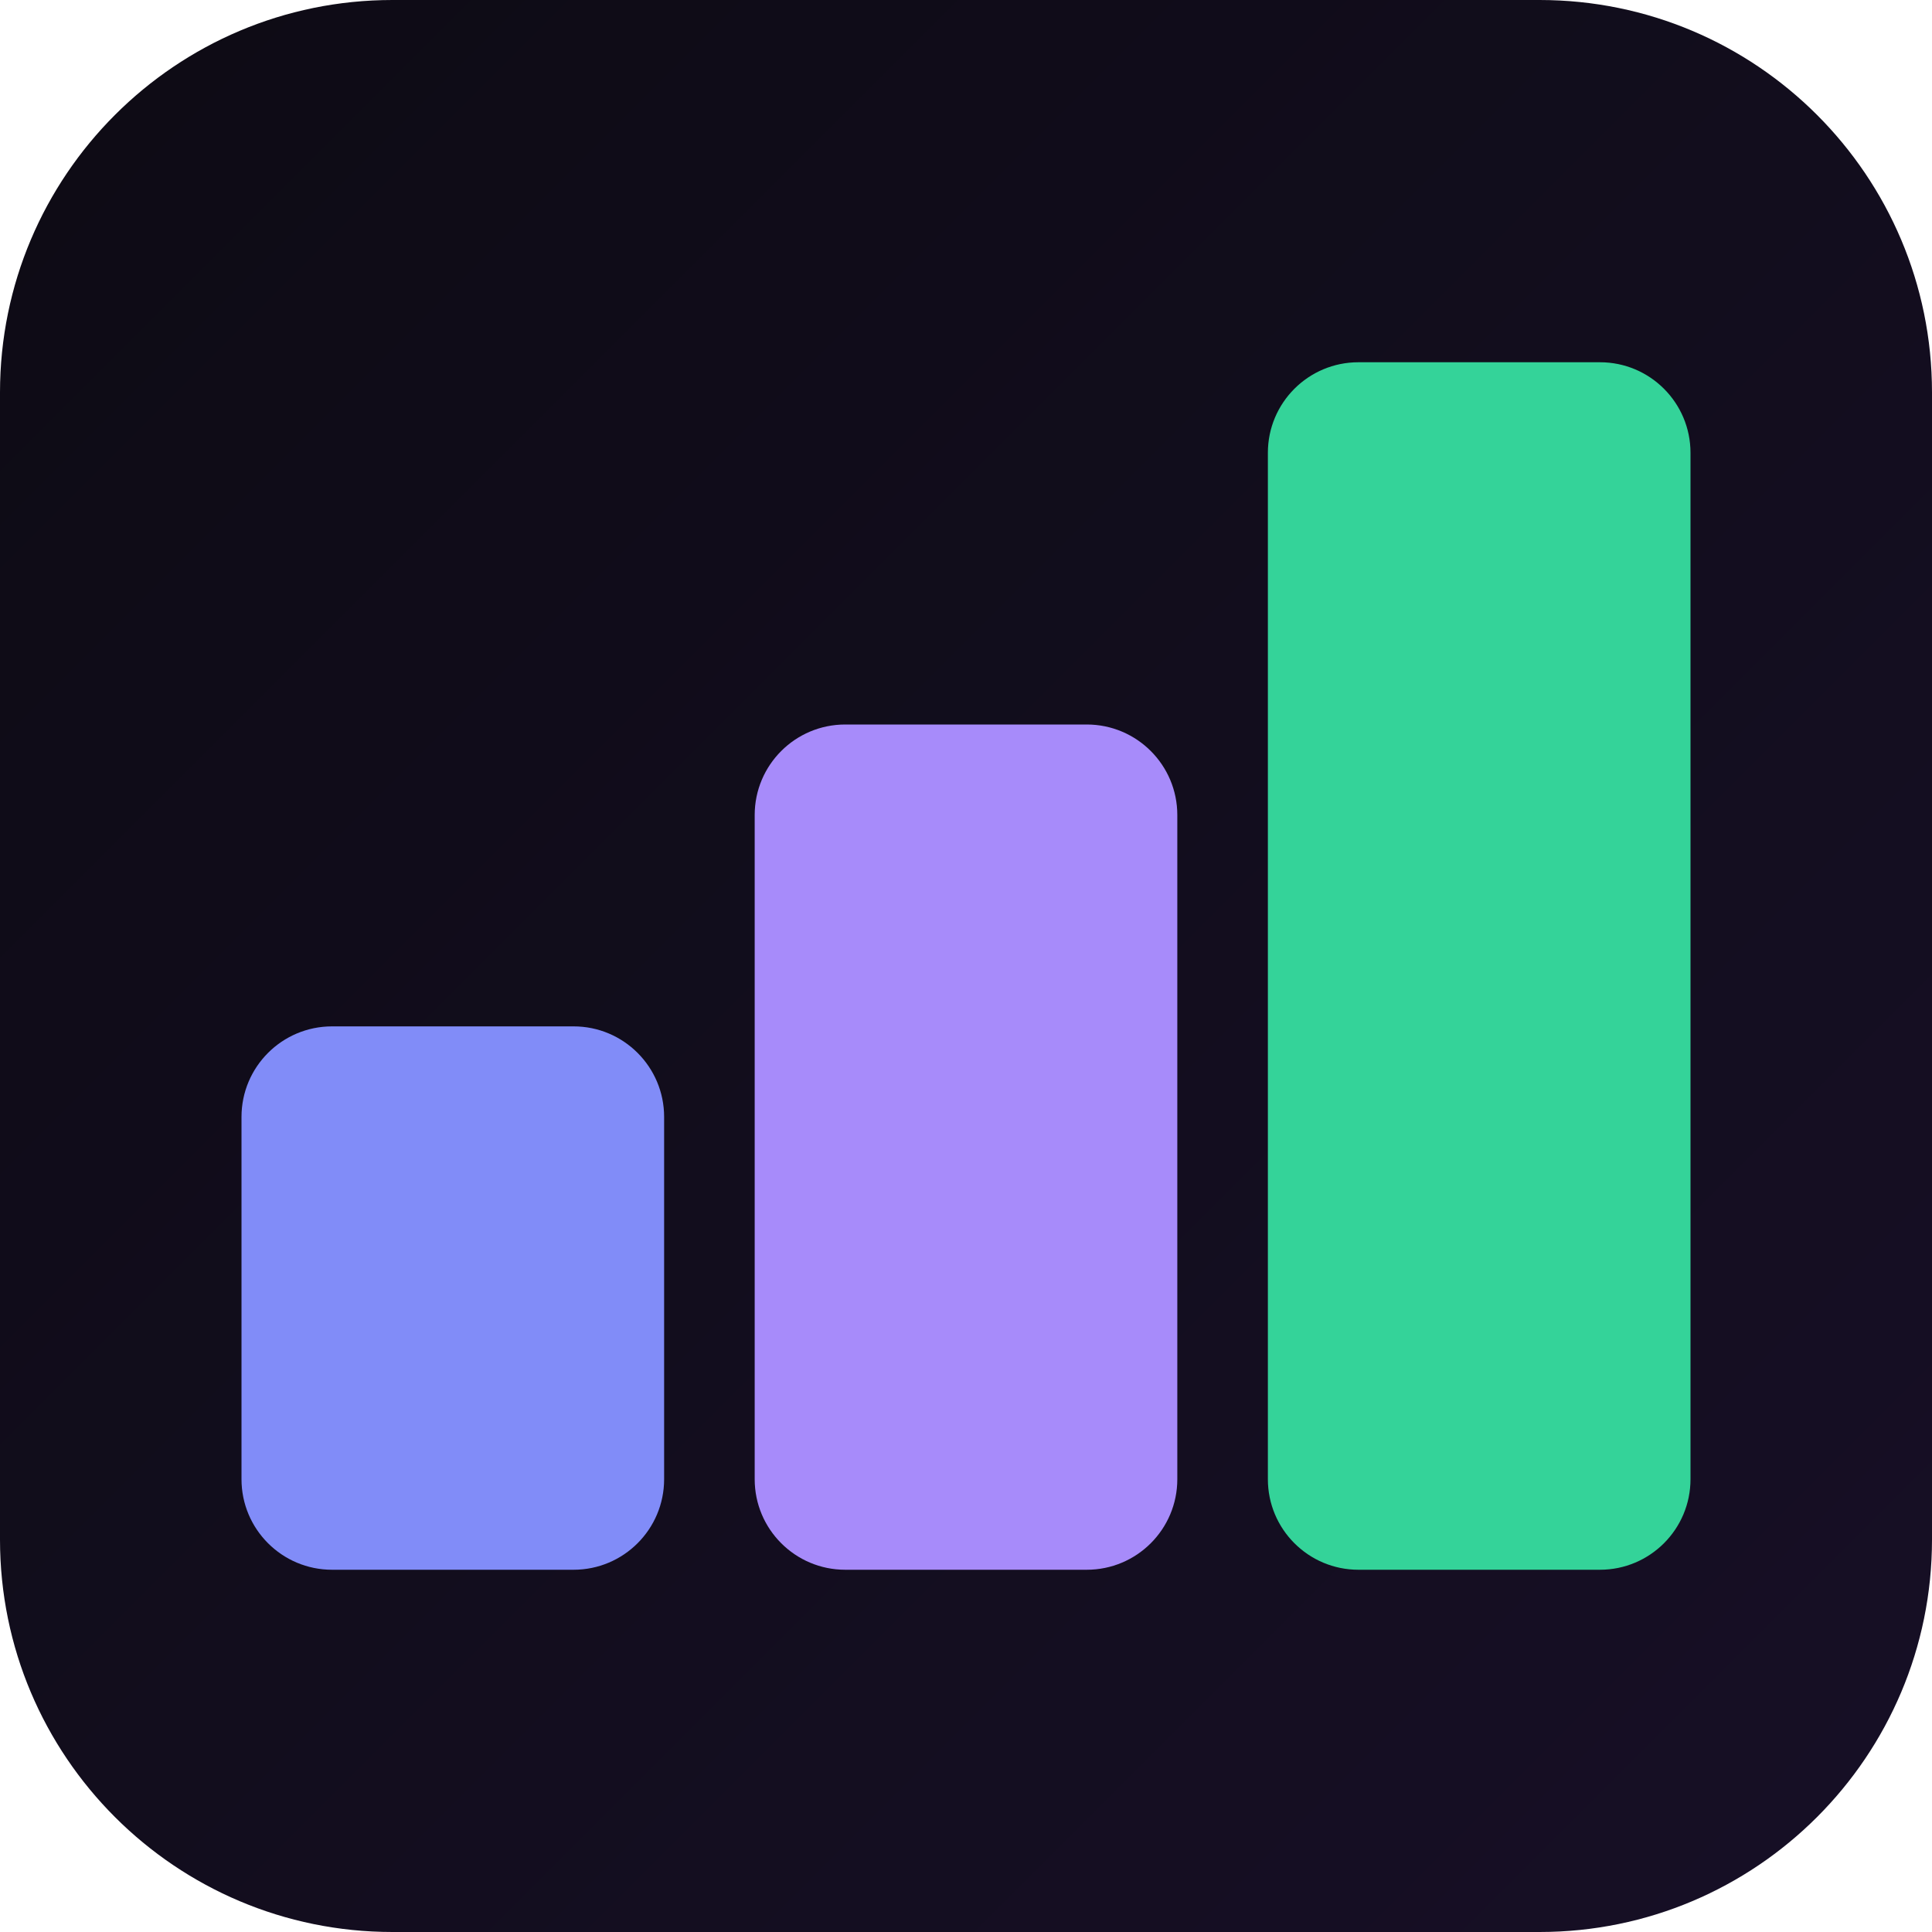
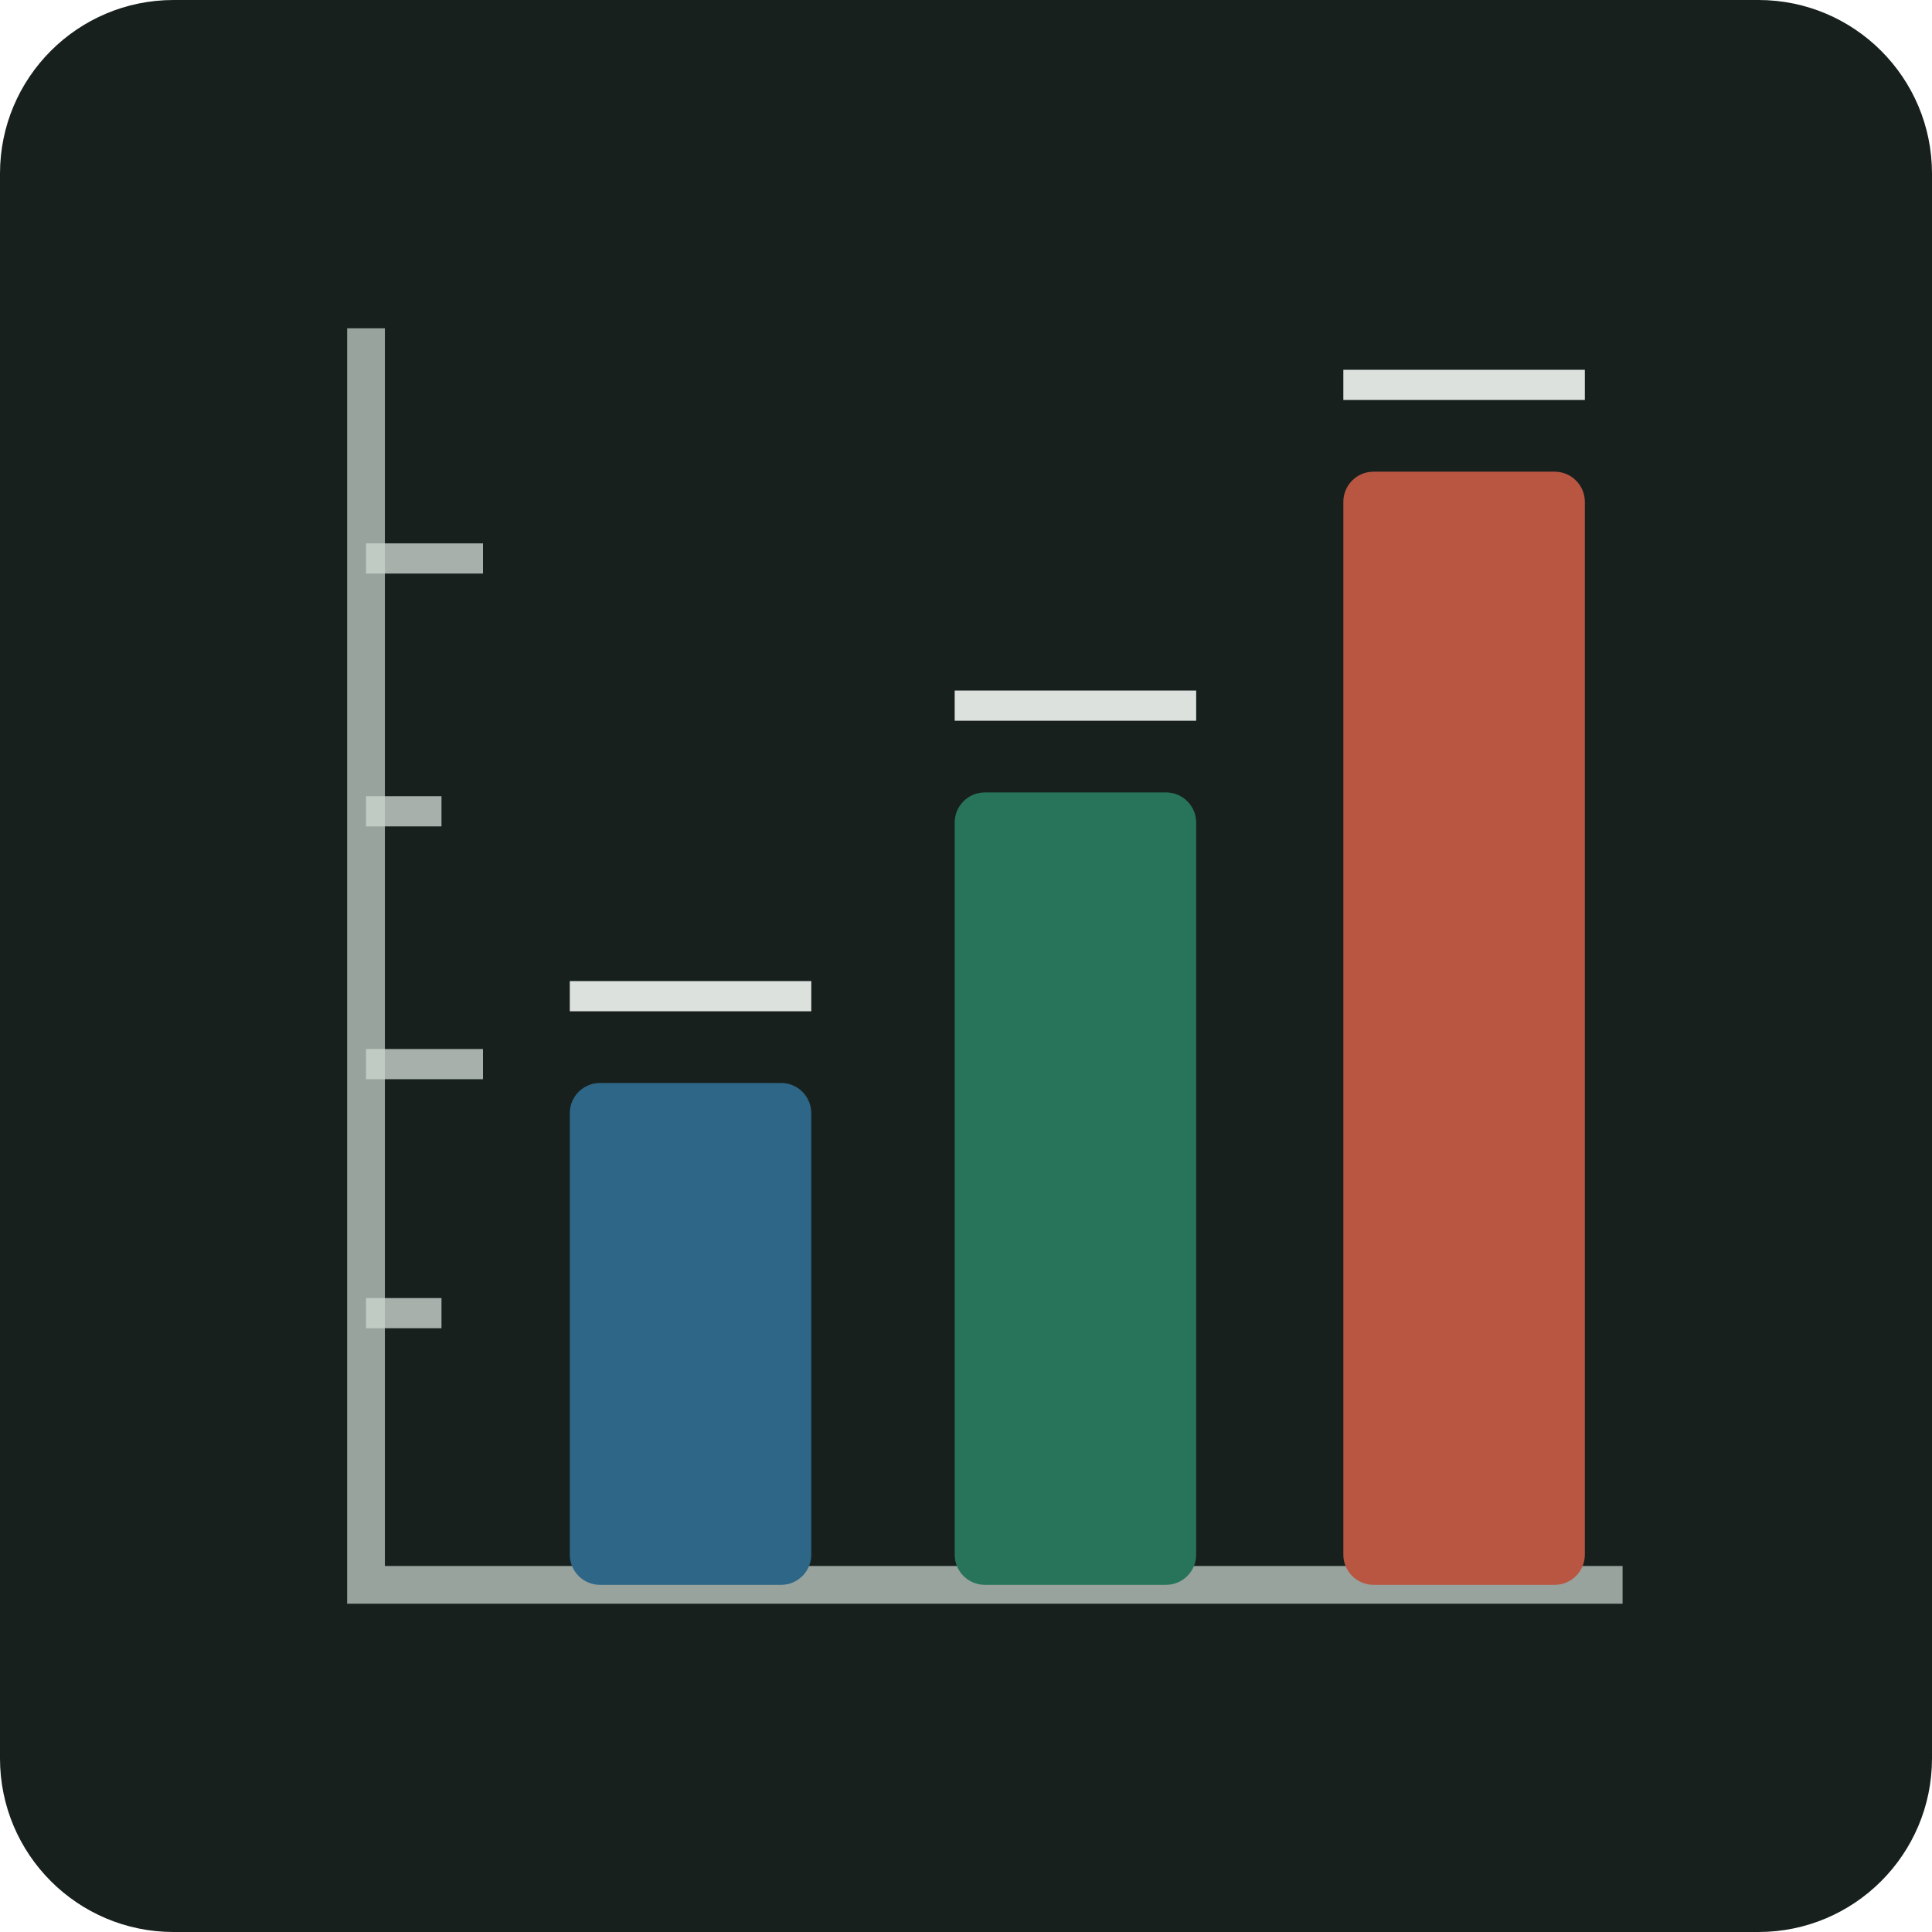
<svg xmlns="http://www.w3.org/2000/svg" viewBox="0 0 512 512" width="512" height="512" role="img" aria-label="FinArch">
-   <defs>
-     <linearGradient id="bg" x1="0%" y1="0%" x2="100%" y2="100%">
-       <stop offset="0%" stop-color="#0d0b14" />
-       <stop offset="100%" stop-color="#170f26" />
-     </linearGradient>
-   </defs>
-   <rect width="512" height="512" rx="104" ry="104" fill="url(#bg)" />
-   <rect x="64" y="272" width="112" height="144" rx="24" fill="#818cf8" />
-   <rect x="200" y="192" width="112" height="224" rx="24" fill="#a78bfa" />
-   <rect x="336" y="96" width="112" height="320" rx="24" fill="#34d399" />
+   <rect width="512" height="512" rx="46" fill="#17201d" />
+   <path d="M97 87v333h333" fill="none" stroke="#cbd5ce" stroke-width="10" opacity=".72" />
+   <path d="M97 148h31M97 215h20M97 282h31M97 348h20" stroke="#cbd5ce" stroke-width="8" opacity=".8" />
+   <rect x="151" y="287" width="64" height="133" rx="8" fill="#2d6687" />
+   <rect x="253" y="210" width="64" height="210" rx="8" fill="#28745b" />
+   <rect x="356" y="125" width="64" height="295" rx="8" fill="#b95642" />
+   <path d="M151 264h64M253 187h64M356 102h64" stroke="#f3f6f2" stroke-width="8" opacity=".9" />
</svg>
